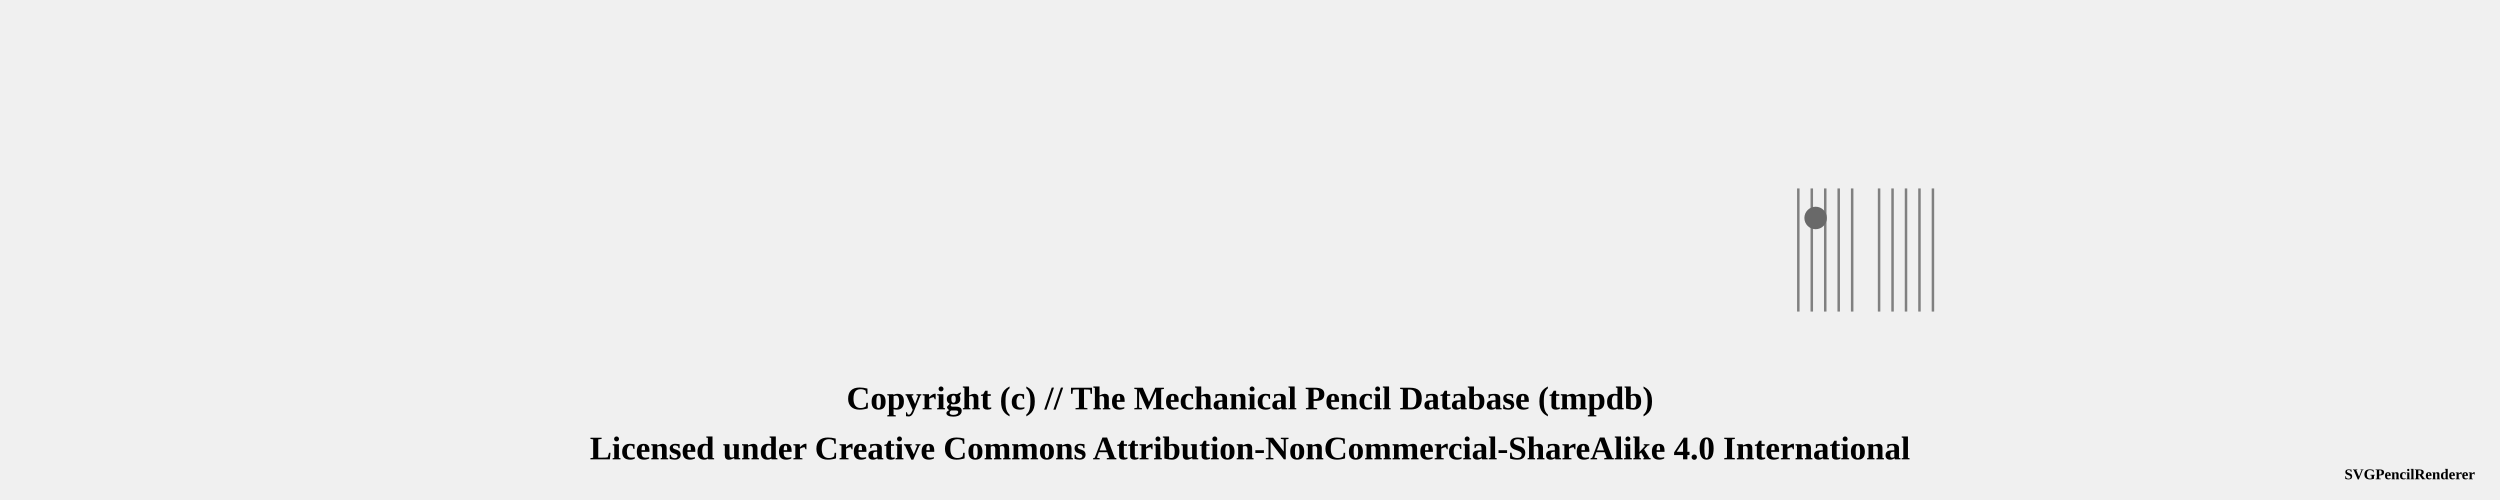
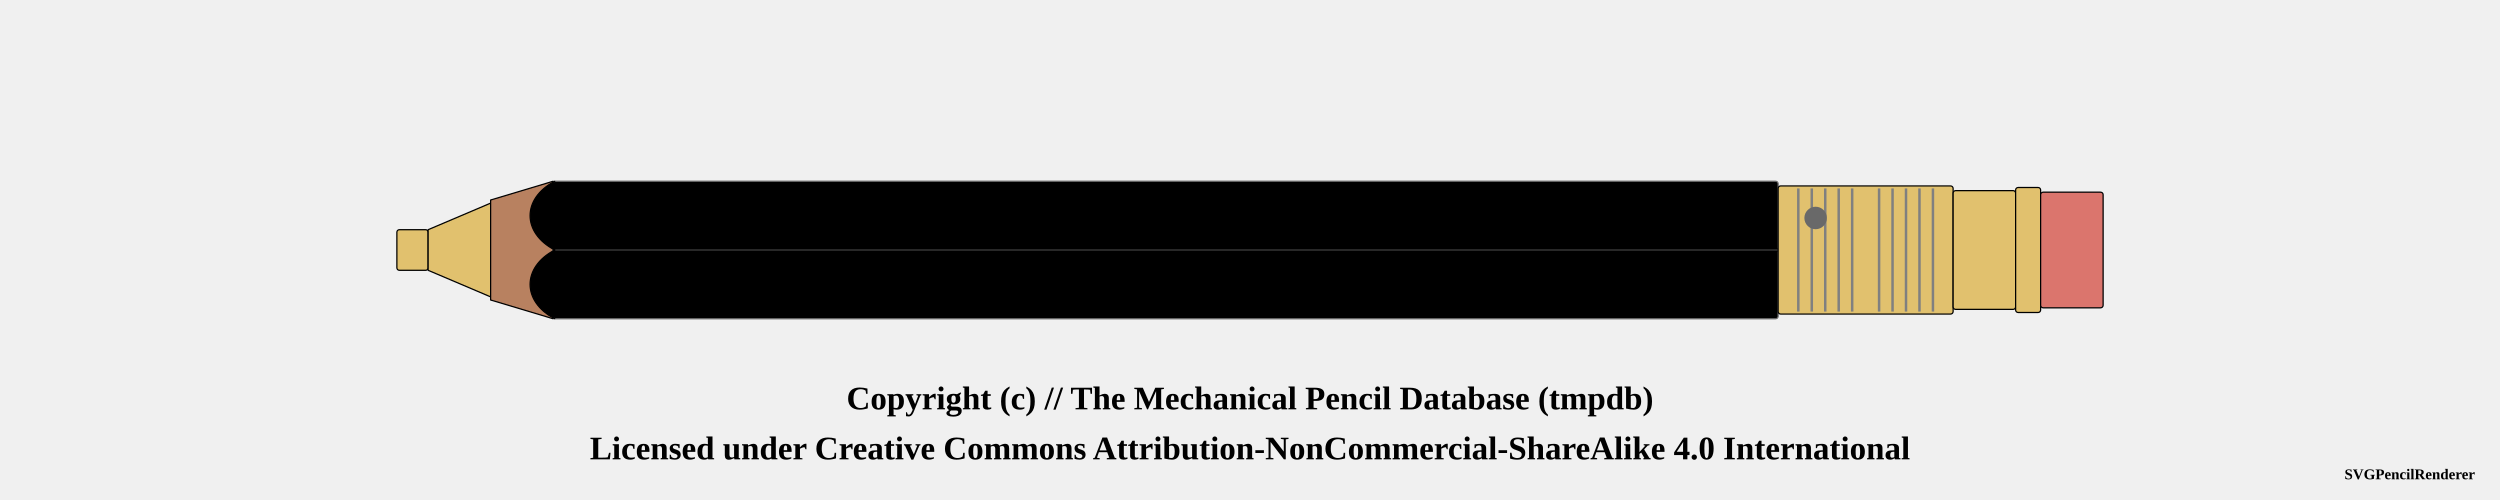
<svg xmlns="http://www.w3.org/2000/svg" width="1000" height="200">
  <pattern id="diagonalHatch" patternUnits="userSpaceOnUse" width="8" height="8">
    <path stroke="dimgray" stroke-linecap="round" stroke-width="1" d="M 4,4 L 8,8" />
    <path stroke="dimgray" stroke-linecap="round" stroke-width="1" d="M 4,4 L 0,8" />
    <path stroke="gray" stroke-linecap="round" stroke-width="1" d="M 4,4 L 8,0" />
    <path stroke="gray" stroke-linecap="round" stroke-width="1" d="M 4,4 L 0,0" />
  </pattern>
  <pattern id="spring" patternUnits="userSpaceOnUse" width="8" height="100">
    <path stroke="dimgray" stroke-linecap="round" stroke-width="2" d="M 0,0 L 8,100" />
    <path stroke="white" stroke-linecap="round" stroke-width="1" d="M 0,0 L 8,100" />
  </pattern>
  <g transform="rotate(0 0 0)">
+     <rect x="158.75" y="91.875" width="12.5" height="16.25" rx="1" ry="1" stroke-width="0.5" stroke="black" fill="#E1C16E" />
+     <path d="M171.25 91.875 L196.25 81.25 L196.25 118.75 L171.25 108.125 Z" stroke-width="0.5" stroke="black" stroke-linejoin="round" fill="#E1C16E" />
+     <path d="M196.25 80 L221.25 72.5 L221.25 127.5 L196.25 120 Z" stroke-width="0.5" stroke="black" stroke-linejoin="round" fill="#b88160" />
+     <rect x="221.25" y="72.5" width="490" height="55" rx="1" ry="1" stroke-width="0.5" stroke="dimgray" fill="black" />
+     <line x1="221.25" y1="100" x2="711.25" y2="100" stroke-width="1.5" stroke="black" fill="none" stroke-opacity="0.5" />
+     <line x1="221.25" y1="100" x2="711.25" y2="100" stroke-width="0.5" stroke="gray" fill="none" stroke-opacity="0.5" />
+     <rect x="711.25" y="74.375" width="70" height="51.25" rx="1" ry="1" stroke-width="0.5" stroke="black" fill="#E1C16E" />
    <line x1="719.327" y1="75.375" x2="719.327" y2="124.625" stroke-width="1" stroke="gray" />
    <line x1="724.712" y1="75.375" x2="724.712" y2="124.625" stroke-width="1" stroke="gray" />
    <line x1="730.096" y1="75.375" x2="730.096" y2="124.625" stroke-width="1" stroke="gray" />
    <line x1="735.481" y1="75.375" x2="735.481" y2="124.625" stroke-width="1" stroke="gray" />
    <line x1="740.865" y1="75.375" x2="740.865" y2="124.625" stroke-width="1" stroke="gray" />
    <line x1="751.635" y1="75.375" x2="751.635" y2="124.625" stroke-width="1" stroke="gray" />
    <line x1="757.019" y1="75.375" x2="757.019" y2="124.625" stroke-width="1" stroke="gray" />
    <line x1="762.404" y1="75.375" x2="762.404" y2="124.625" stroke-width="1" stroke="gray" />
    <line x1="767.788" y1="75.375" x2="767.788" y2="124.625" stroke-width="1" stroke="gray" />
    <line x1="773.173" y1="75.375" x2="773.173" y2="124.625" stroke-width="1" stroke="gray" />
    <circle r="4" cx="726.25" cy="87.188" stroke="dimgray" stroke-width="1" fill="dimGray" />
+     <rect x="781.25" y="76.25" width="25" height="47.5" rx="1" ry="1" stroke-width="0.5" stroke="black" fill="#E1C16E" />
+     <rect x="806.25" y="75" width="10" height="50" rx="1" ry="1" stroke-width="0.5" stroke="black" fill="#E1C16E" />
+     <rect x="816.25" y="76.875" width="25" height="46.25" rx="1" ry="1" stroke-width="0.5" stroke="black" fill="#db756d" />
+     <path d="M 221.9 72.5 C 208.75 79.375, 208.75 93.125, 221.9 100" stroke-width="0.5" stroke="black" stroke-linecap="round" fill="black" />
+     <path d="M 221.9 127.5 C 208.75 120.625, 208.75 106.875, 221.9 100" stroke-width="0.5" stroke="black" stroke-linecap="round" fill="black" />
  </g>
  <text x="50%" y="160" font-size="1.1em" font-weight="bold" text-anchor="middle" dominant-baseline="middle">Copyright (c) // The Mechanical Pencil Database (tmpdb)</text>
  <text x="50%" y="180" font-size="1.1em" font-weight="bold" text-anchor="middle" dominant-baseline="middle">Licensed under Creative Commons Attribution-NonCommercial-ShareAlike 4.0 International</text>
  <text x="990" y="190" font-size="0.5em" font-weight="bold" text-anchor="end" dominant-baseline="middle">SVGPencilRenderer</text>
</svg>
